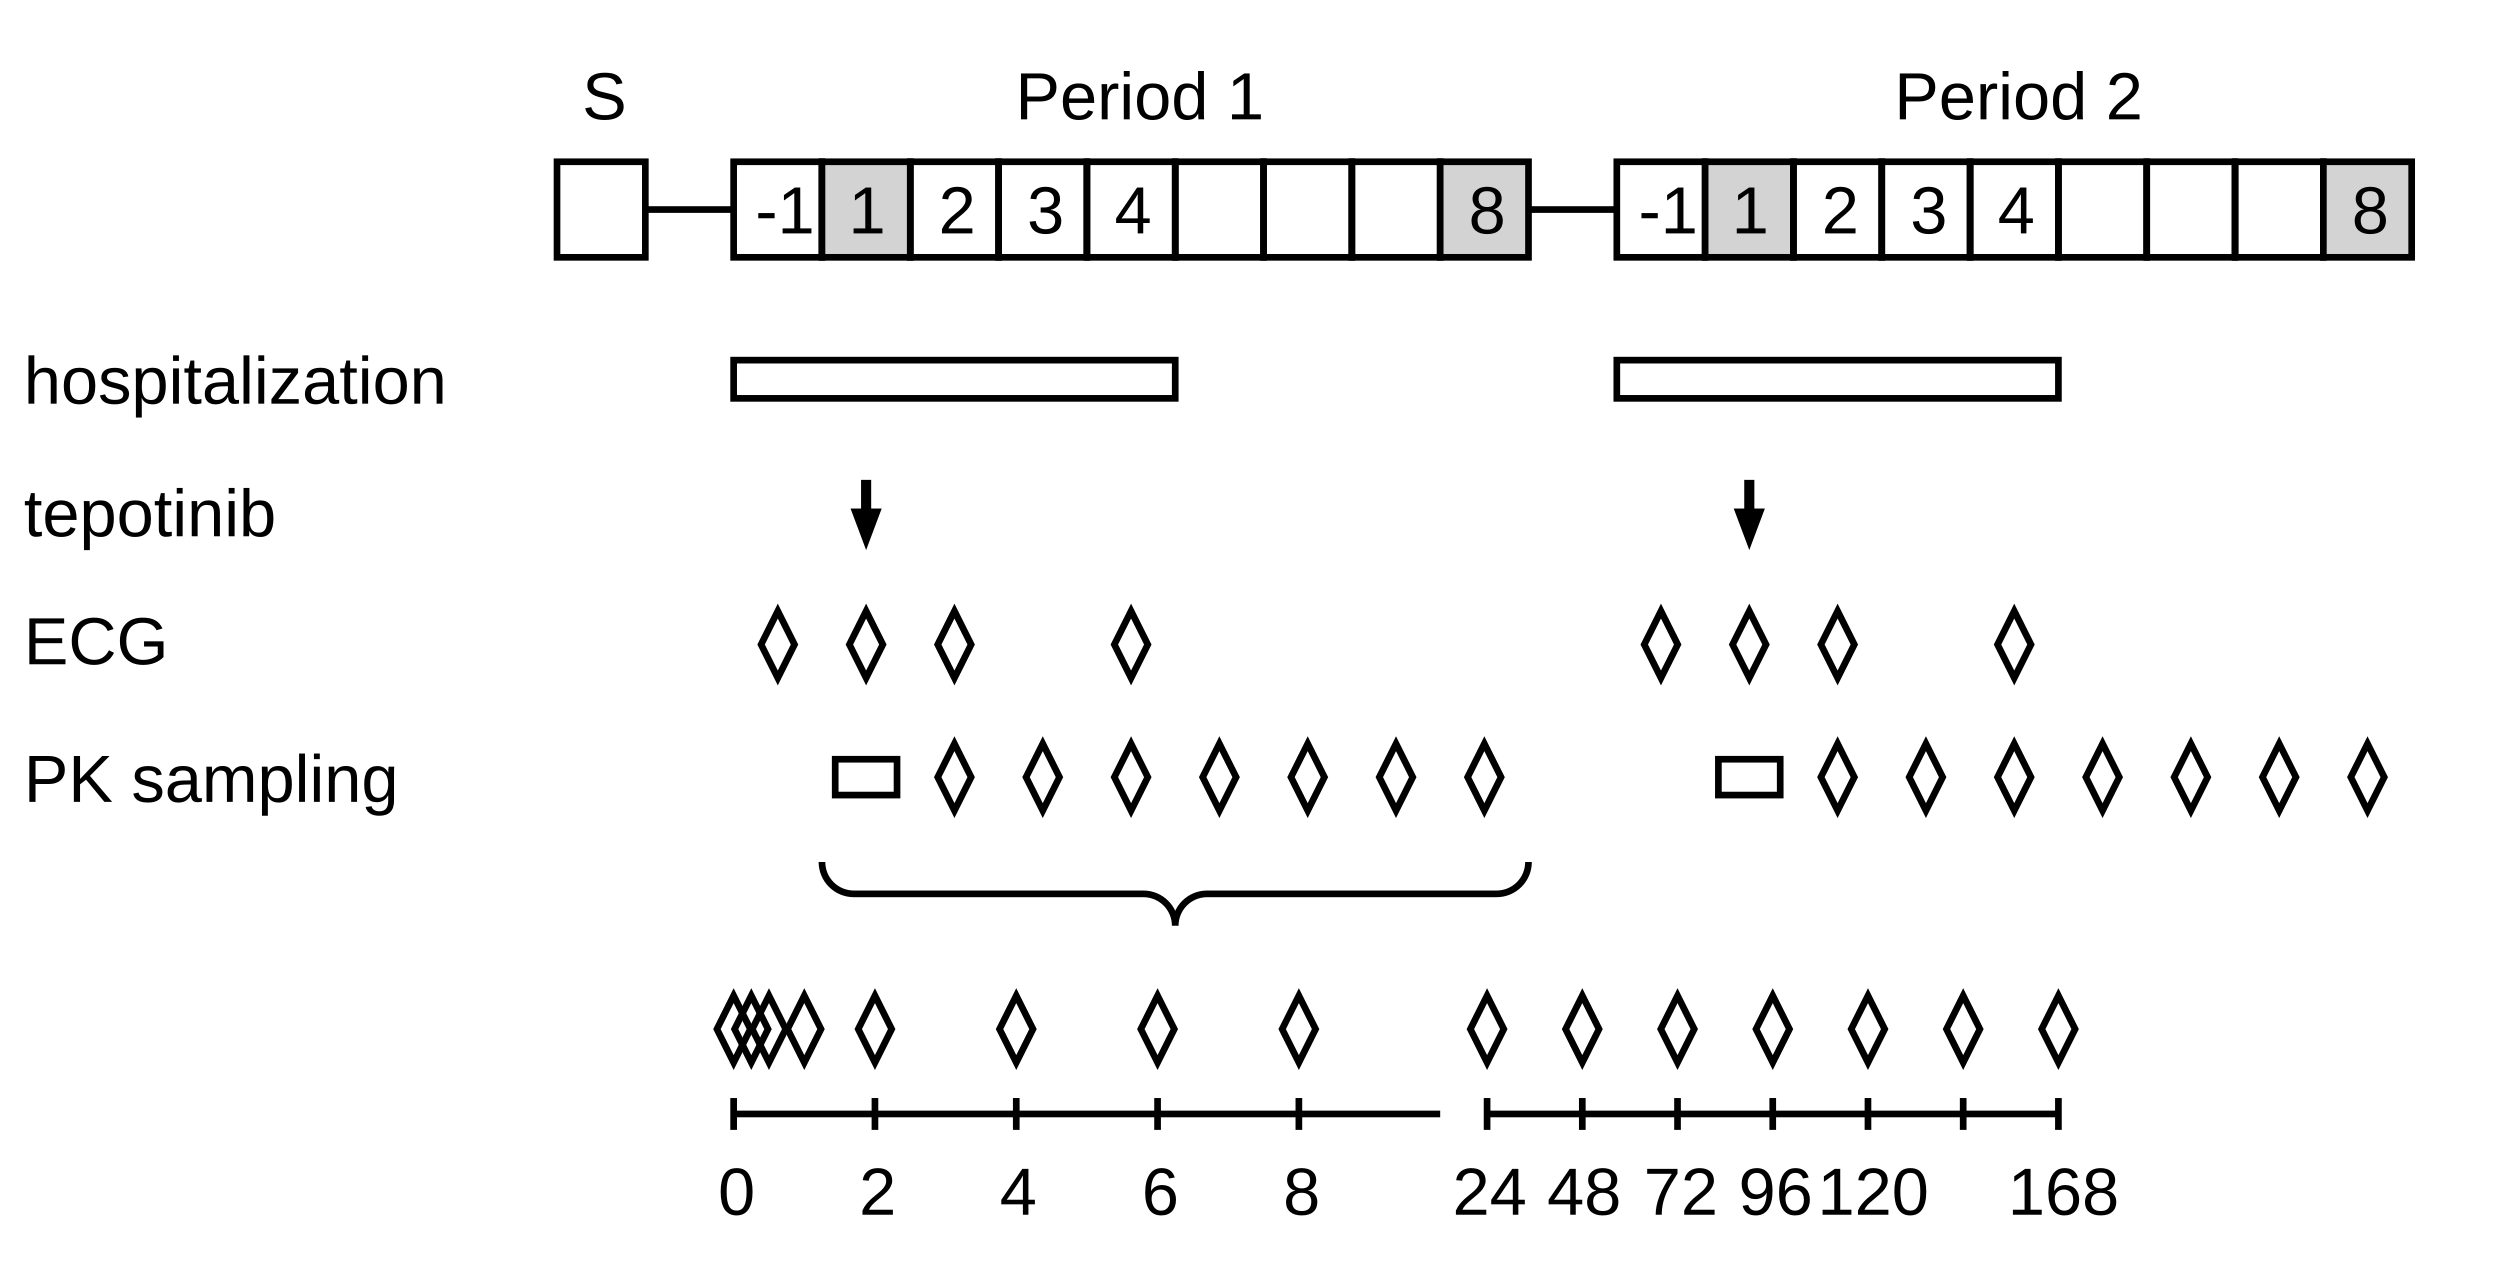
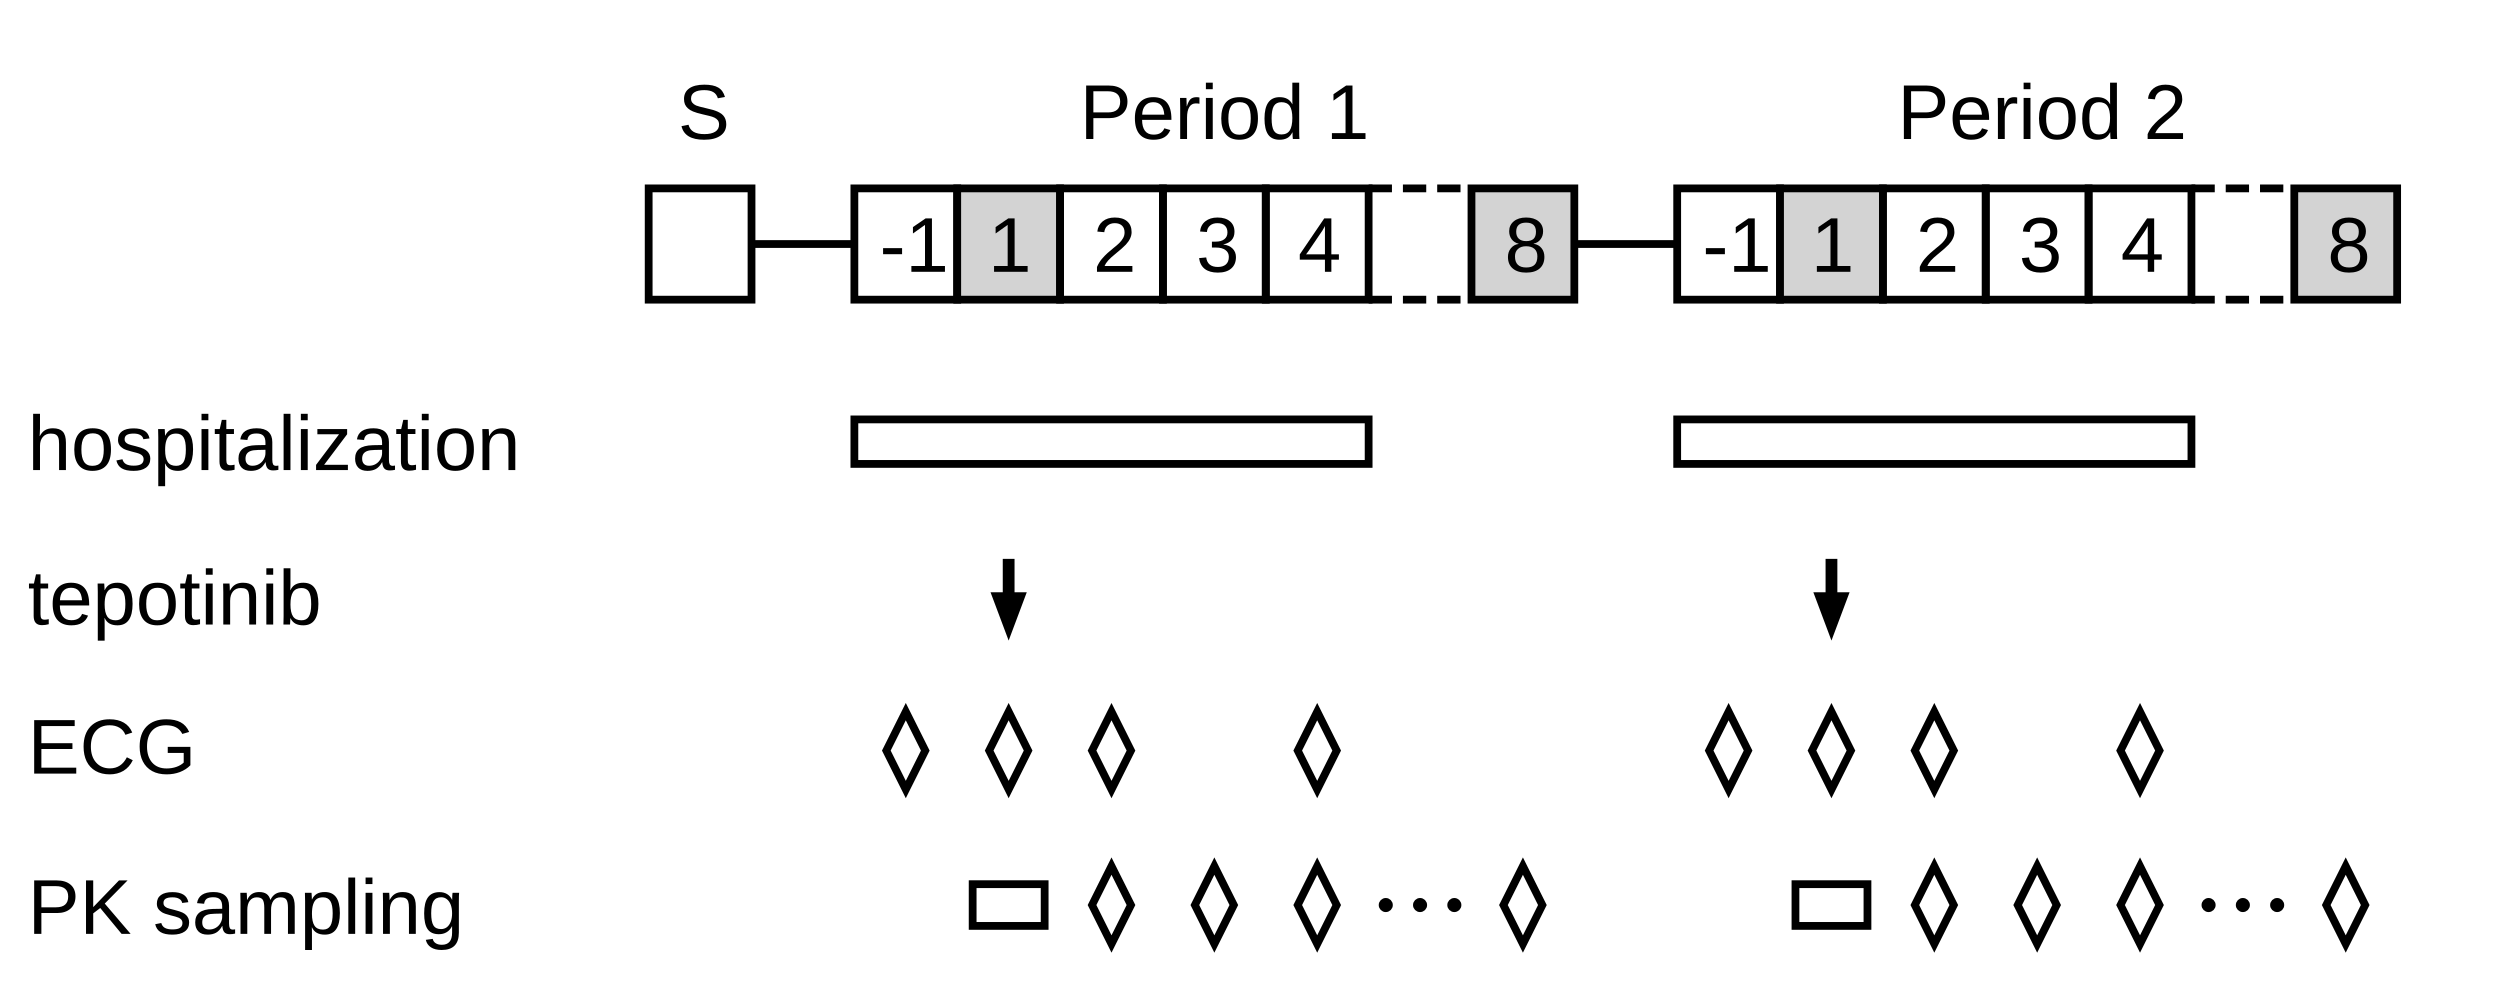
- <svg xmlns="http://www.w3.org/2000/svg" width="524.396" height="265.854">
+ <svg xmlns="http://www.w3.org/2000/svg" width="450.294" height="180.813">
  <style>text {font-family: Arial; font-size: 14px ;}</style>
  <text x="122.111" y="25.032">S</text>
-   <text x="213.005" y="25.032">Period 1</text>
-   <text x="397.343" y="25.032">Period 2</text>
+   <text x="194.479" y="25.032">Period 1</text>
+   <text x="341.767" y="25.032">Period 2</text>
  <rect x="116.837" y="33.932" width="18.525" height="20.043" style="stroke:black;  stroke-width:1.4; fill:none;" />
  <text x="126.1" y="48.964" />
  <line x1="135.362" y1="43.953" x2="153.888" y2="43.953" style="stroke:black; stroke-width:1.4; " />
  <rect x="153.888" y="33.932" width="18.525" height="20.043" style="stroke:black;  stroke-width:1.4; fill:none;" />
  <text x="158.434" y="48.964">-1</text>
  <rect x="172.413" y="33.932" width="18.525" height="20.043" style="stroke:black;  stroke-width:0; fill:lightgray;" />
  <rect x="172.413" y="33.932" width="18.525" height="20.043" style="stroke:black;  stroke-width:1.4; fill:none;" />
  <text x="177.984" y="48.964">1</text>
  <rect x="190.938" y="33.932" width="18.525" height="20.043" style="stroke:black;  stroke-width:1.4; fill:none;" />
  <text x="196.882" y="48.964">2</text>
  <rect x="209.464" y="33.932" width="18.525" height="20.043" style="stroke:black;  stroke-width:1.4; fill:none;" />
  <text x="215.445" y="48.964">3</text>
  <rect x="227.989" y="33.932" width="18.525" height="20.043" style="stroke:black;  stroke-width:1.4; fill:none;" />
  <text x="233.786" y="48.964">4</text>
-   <rect x="246.515" y="33.932" width="18.525" height="20.043" style="stroke:black;  stroke-width:1.4; fill:none;" />
+   <line x1="246.515" y1="33.932" x2="252.69" y2="33.932" style="stroke:black; stroke-width:1.4; stroke-dasharray: 4.2 4.2" />
+   <line x1="246.515" y1="53.975" x2="252.69" y2="53.975" style="stroke:black; stroke-width:1.4; stroke-dasharray: 4.2 4.2" />
+   <text x="249.602" y="48.964" />
+   <line x1="252.69" y1="33.932" x2="258.865" y2="33.932" style="stroke:black; stroke-width:1.4; stroke-dasharray: 4.2 4.2" />
+   <line x1="252.69" y1="53.975" x2="258.865" y2="53.975" style="stroke:black; stroke-width:1.4; stroke-dasharray: 4.2 4.2" />
  <text x="255.777" y="48.964" />
+   <line x1="258.865" y1="33.932" x2="265.04" y2="33.932" style="stroke:black; stroke-width:1.4; stroke-dasharray: 4.2 4.2" />
+   <line x1="258.865" y1="53.975" x2="265.04" y2="53.975" style="stroke:black; stroke-width:1.4; stroke-dasharray: 4.2 4.2" />
+   <text x="261.952" y="48.964" />
+   <rect x="265.04" y="33.932" width="18.525" height="20.043" style="stroke:black;  stroke-width:0; fill:lightgray;" />
  <rect x="265.04" y="33.932" width="18.525" height="20.043" style="stroke:black;  stroke-width:1.4; fill:none;" />
-   <text x="274.303" y="48.964" />
-   <rect x="283.565" y="33.932" width="18.525" height="20.043" style="stroke:black;  stroke-width:1.4; fill:none;" />
-   <text x="292.828" y="48.964" />
-   <rect x="302.091" y="33.932" width="18.525" height="20.043" style="stroke:black;  stroke-width:0; fill:lightgray;" />
+   <text x="271.001" y="48.964">8</text>
+   <line x1="283.565" y1="43.953" x2="302.091" y2="43.953" style="stroke:black; stroke-width:1.4; " />
  <rect x="302.091" y="33.932" width="18.525" height="20.043" style="stroke:black;  stroke-width:1.4; fill:none;" />
-   <text x="308.052" y="48.964">8</text>
-   <line x1="320.616" y1="43.953" x2="339.142" y2="43.953" style="stroke:black; stroke-width:1.4; " />
+   <text x="306.637" y="48.964">-1</text>
+   <rect x="320.616" y="33.932" width="18.525" height="20.043" style="stroke:black;  stroke-width:0; fill:lightgray;" />
+   <rect x="320.616" y="33.932" width="18.525" height="20.043" style="stroke:black;  stroke-width:1.4; fill:none;" />
+   <text x="326.188" y="48.964">1</text>
  <rect x="339.142" y="33.932" width="18.525" height="20.043" style="stroke:black;  stroke-width:1.4; fill:none;" />
-   <text x="343.688" y="48.964">-1</text>
-   <rect x="357.667" y="33.932" width="18.525" height="20.043" style="stroke:black;  stroke-width:0; fill:lightgray;" />
+   <text x="345.085" y="48.964">2</text>
  <rect x="357.667" y="33.932" width="18.525" height="20.043" style="stroke:black;  stroke-width:1.4; fill:none;" />
-   <text x="363.238" y="48.964">1</text>
+   <text x="363.648" y="48.964">3</text>
  <rect x="376.192" y="33.932" width="18.525" height="20.043" style="stroke:black;  stroke-width:1.4; fill:none;" />
-   <text x="382.136" y="48.964">2</text>
-   <rect x="394.718" y="33.932" width="18.525" height="20.043" style="stroke:black;  stroke-width:1.4; fill:none;" />
-   <text x="400.699" y="48.964">3</text>
+   <text x="381.989" y="48.964">4</text>
+   <line x1="394.718" y1="33.932" x2="400.893" y2="33.932" style="stroke:black; stroke-width:1.4; stroke-dasharray: 4.2 4.2" />
+   <line x1="394.718" y1="53.975" x2="400.893" y2="53.975" style="stroke:black; stroke-width:1.4; stroke-dasharray: 4.2 4.2" />
+   <text x="397.805" y="48.964" />
+   <line x1="400.893" y1="33.932" x2="407.068" y2="33.932" style="stroke:black; stroke-width:1.4; stroke-dasharray: 4.2 4.2" />
+   <line x1="400.893" y1="53.975" x2="407.068" y2="53.975" style="stroke:black; stroke-width:1.4; stroke-dasharray: 4.2 4.2" />
+   <text x="403.98" y="48.964" />
+   <line x1="407.068" y1="33.932" x2="413.243" y2="33.932" style="stroke:black; stroke-width:1.4; stroke-dasharray: 4.2 4.2" />
+   <line x1="407.068" y1="53.975" x2="413.243" y2="53.975" style="stroke:black; stroke-width:1.4; stroke-dasharray: 4.2 4.2" />
+   <text x="410.156" y="48.964" />
+   <rect x="413.243" y="33.932" width="18.525" height="20.043" style="stroke:black;  stroke-width:0; fill:lightgray;" />
  <rect x="413.243" y="33.932" width="18.525" height="20.043" style="stroke:black;  stroke-width:1.4; fill:none;" />
-   <text x="419.04" y="48.964">4</text>
-   <rect x="431.769" y="33.932" width="18.525" height="20.043" style="stroke:black;  stroke-width:1.4; fill:none;" />
-   <text x="441.031" y="48.964" />
-   <rect x="450.294" y="33.932" width="18.525" height="20.043" style="stroke:black;  stroke-width:1.4; fill:none;" />
-   <text x="459.557" y="48.964" />
-   <rect x="468.819" y="33.932" width="18.525" height="20.043" style="stroke:black;  stroke-width:1.4; fill:none;" />
-   <text x="478.082" y="48.964" />
-   <rect x="487.345" y="33.932" width="18.525" height="20.043" style="stroke:black;  stroke-width:0; fill:lightgray;" />
-   <rect x="487.345" y="33.932" width="18.525" height="20.043" style="stroke:black;  stroke-width:1.4; fill:none;" />
-   <text x="493.306" y="48.964">8</text>
+   <text x="419.204" y="48.964">8</text>
  <text x="5" y="84.673">hospitalization</text>
  <rect x="153.888" y="75.543" width="92.627" height="8.017" style="stroke:black;  stroke-width:1.4; fill:none;" />
-   <rect x="339.142" y="75.543" width="92.627" height="8.017" style="stroke:black;  stroke-width:1.4; fill:none;" />
+   <rect x="302.091" y="75.543" width="92.627" height="8.017" style="stroke:black;  stroke-width:1.4; fill:none;" />
  <text x="5" y="112.494">tepotinib</text>
  <path d="M181.315, 107.373 L181.315, 101.36 L182.037, 101.36 L182.037, 107.373 L183.931, 107.373 L181.676, 113.386 L179.421, 107.373 L181.315, 107.373 Z" style="stroke: black; fill: black; stroke-width:1.4; " />
-   <path d="M366.569, 107.373 L366.569, 101.36 L367.29, 101.36 L367.29, 107.373 L369.185, 107.373 L366.93, 113.386 L364.675, 107.373 L366.569, 107.373 Z" style="stroke: black; fill: black; stroke-width:1.4; " />
+   <path d="M329.518, 107.373 L329.518, 101.36 L330.24, 101.36 L330.24, 107.373 L332.134, 107.373 L329.879, 113.386 L327.624, 107.373 L329.518, 107.373 Z" style="stroke: black; fill: black; stroke-width:1.4; " />
  <text x="5" y="139.339">ECG</text>
  <path d="M159.643, 135.193 L163.15, 128.178 L166.658, 135.193 L163.15, 142.208 L159.643, 135.193 Z" style="stroke: black; fill: none; stroke-width:1.4; " />
  <path d="M178.168, 135.193 L181.676, 128.178 L185.183, 135.193 L181.676, 142.208 L178.168, 135.193 Z" style="stroke: black; fill: none; stroke-width:1.4; " />
  <path d="M196.694, 135.193 L200.201, 128.178 L203.709, 135.193 L200.201, 142.208 L196.694, 135.193 Z" style="stroke: black; fill: none; stroke-width:1.4; " />
  <path d="M233.744, 135.193 L237.252, 128.178 L240.759, 135.193 L237.252, 142.208 L233.744, 135.193 Z" style="stroke: black; fill: none; stroke-width:1.4; " />
+   <path d="M307.846, 135.193 L311.354, 128.178 L314.861, 135.193 L311.354, 142.208 L307.846, 135.193 Z" style="stroke: black; fill: none; stroke-width:1.4; " />
+   <path d="M326.371, 135.193 L329.879, 128.178 L333.386, 135.193 L329.879, 142.208 L326.371, 135.193 Z" style="stroke: black; fill: none; stroke-width:1.4; " />
  <path d="M344.897, 135.193 L348.404, 128.178 L351.912, 135.193 L348.404, 142.208 L344.897, 135.193 Z" style="stroke: black; fill: none; stroke-width:1.4; " />
-   <path d="M363.422, 135.193 L366.93, 128.178 L370.437, 135.193 L366.93, 142.208 L363.422, 135.193 Z" style="stroke: black; fill: none; stroke-width:1.4; " />
  <path d="M381.948, 135.193 L385.455, 128.178 L388.963, 135.193 L385.455, 142.208 L381.948, 135.193 Z" style="stroke: black; fill: none; stroke-width:1.4; " />
-   <path d="M418.998, 135.193 L422.506, 128.178 L426.013, 135.193 L422.506, 142.208 L418.998, 135.193 Z" style="stroke: black; fill: none; stroke-width:1.4; " />
  <text x="5" y="168.201">PK sampling</text>
  <path d="M175.192, 166.772 L175.192, 159.256 L188.16, 159.256 L188.16, 166.772 L175.192, 166.772 Z" style="stroke: black; fill: none; stroke-width:1.4; " />
  <path d="M196.694, 163.014 L200.201, 155.999 L203.709, 163.014 L200.201, 170.029 L196.694, 163.014 Z" style="stroke: black; fill: none; stroke-width:1.4; " />
  <path d="M215.219, 163.014 L218.727, 155.999 L222.234, 163.014 L218.727, 170.029 L215.219, 163.014 Z" style="stroke: black; fill: none; stroke-width:1.4; " />
  <path d="M233.744, 163.014 L237.252, 155.999 L240.759, 163.014 L237.252, 170.029 L233.744, 163.014 Z" style="stroke: black; fill: none; stroke-width:1.4; " />
-   <path d="M252.27, 163.014 L255.777, 155.999 L259.285, 163.014 L255.777, 170.029 L252.27, 163.014 Z" style="stroke: black; fill: none; stroke-width:1.4; " />
+   <circle cx="249.602" cy="163.014" r="0.668" style="stroke:black;  stroke-width:1.2; fill:black;" />
+   <circle cx="255.777" cy="163.014" r="0.668" style="stroke:black;  stroke-width:1.2; fill:black;" />
+   <circle cx="261.952" cy="163.014" r="0.668" style="stroke:black;  stroke-width:1.2; fill:black;" />
  <path d="M270.795, 163.014 L274.303, 155.999 L277.81, 163.014 L274.303, 170.029 L270.795, 163.014 Z" style="stroke: black; fill: none; stroke-width:1.4; " />
-   <path d="M289.321, 163.014 L292.828, 155.999 L296.336, 163.014 L292.828, 170.029 L289.321, 163.014 Z" style="stroke: black; fill: none; stroke-width:1.4; " />
-   <path d="M307.846, 163.014 L311.354, 155.999 L314.861, 163.014 L311.354, 170.029 L307.846, 163.014 Z" style="stroke: black; fill: none; stroke-width:1.4; " />
-   <path d="M360.446, 166.772 L360.446, 159.256 L373.414, 159.256 L373.414, 166.772 L360.446, 166.772 Z" style="stroke: black; fill: none; stroke-width:1.4; " />
+   <path d="M323.395, 166.772 L323.395, 159.256 L336.363, 159.256 L336.363, 166.772 L323.395, 166.772 Z" style="stroke: black; fill: none; stroke-width:1.4; " />
+   <path d="M344.897, 163.014 L348.404, 155.999 L351.912, 163.014 L348.404, 170.029 L344.897, 163.014 Z" style="stroke: black; fill: none; stroke-width:1.4; " />
+   <path d="M363.422, 163.014 L366.93, 155.999 L370.437, 163.014 L366.93, 170.029 L363.422, 163.014 Z" style="stroke: black; fill: none; stroke-width:1.4; " />
  <path d="M381.948, 163.014 L385.455, 155.999 L388.963, 163.014 L385.455, 170.029 L381.948, 163.014 Z" style="stroke: black; fill: none; stroke-width:1.4; " />
-   <path d="M400.473, 163.014 L403.98, 155.999 L407.488, 163.014 L403.98, 170.029 L400.473, 163.014 Z" style="stroke: black; fill: none; stroke-width:1.4; " />
+   <circle cx="397.805" cy="163.014" r="0.668" style="stroke:black;  stroke-width:1.2; fill:black;" />
+   <circle cx="403.98" cy="163.014" r="0.668" style="stroke:black;  stroke-width:1.2; fill:black;" />
+   <circle cx="410.156" cy="163.014" r="0.668" style="stroke:black;  stroke-width:1.2; fill:black;" />
  <path d="M418.998, 163.014 L422.506, 155.999 L426.013, 163.014 L422.506, 170.029 L418.998, 163.014 Z" style="stroke: black; fill: none; stroke-width:1.4; " />
-   <path d="M437.524, 163.014 L441.031, 155.999 L444.539, 163.014 L441.031, 170.029 L437.524, 163.014 Z" style="stroke: black; fill: none; stroke-width:1.4; " />
-   <path d="M456.049, 163.014 L459.557, 155.999 L463.064, 163.014 L459.557, 170.029 L456.049, 163.014 Z" style="stroke: black; fill: none; stroke-width:1.4; " />
-   <path d="M474.575, 163.014 L478.082, 155.999 L481.59, 163.014 L478.082, 170.029 L474.575, 163.014 Z" style="stroke: black; fill: none; stroke-width:1.4; " />
-   <path d="M493.1, 163.014 L496.607, 155.999 L500.115, 163.014 L496.607, 170.029 L493.1, 163.014 Z" style="stroke: black; fill: none; stroke-width:1.4; " />
-   <path d="M172.413, 180.813 A6.681, 6.681, 0, 0 0 179.094, 187.494 L239.834, 187.494 A6.681, 6.681 0, 0 1 246.515, 194.175 A6.681, 6.681, 0, 0 1 253.196, 187.494 L313.935, 187.494 A6.681, 6.681 0, 0 0 320.616, 180.813 " style="stroke: black; stroke-width:1.4; fill:none" />
-   <path d="M150.38, 215.863 L153.888, 208.848 L157.395, 215.863 L153.888, 222.879 L150.38, 215.863 Z" style="stroke: black; fill: none; stroke-width:1.4; " />
-   <path d="M154.085, 215.863 L157.593, 208.848 L161.1, 215.863 L157.593, 222.879 L154.085, 215.863 Z" style="stroke: black; fill: none; stroke-width:1.4; " />
-   <path d="M157.79, 215.863 L161.298, 208.848 L164.805, 215.863 L161.298, 222.879 L157.79, 215.863 Z" style="stroke: black; fill: none; stroke-width:1.4; " />
-   <path d="M165.2, 215.863 L168.708, 208.848 L172.216, 215.863 L168.708, 222.879 L165.2, 215.863 Z" style="stroke: black; fill: none; stroke-width:1.4; " />
-   <path d="M180.021, 215.863 L183.528, 208.848 L187.036, 215.863 L183.528, 222.879 L180.021, 215.863 Z" style="stroke: black; fill: none; stroke-width:1.4; " />
-   <path d="M209.661, 215.863 L213.169, 208.848 L216.676, 215.863 L213.169, 222.879 L209.661, 215.863 Z" style="stroke: black; fill: none; stroke-width:1.4; " />
-   <path d="M239.302, 215.863 L242.81, 208.848 L246.317, 215.863 L242.81, 222.879 L239.302, 215.863 Z" style="stroke: black; fill: none; stroke-width:1.4; " />
-   <path d="M268.943, 215.863 L272.45, 208.848 L275.958, 215.863 L272.45, 222.879 L268.943, 215.863 Z" style="stroke: black; fill: none; stroke-width:1.4; " />
-   <path d="M308.42, 215.863 L311.928, 208.848 L315.435, 215.863 L311.928, 222.879 L308.42, 215.863 Z" style="stroke: black; fill: none; stroke-width:1.4; " />
-   <path d="M328.394, 215.863 L331.901, 208.848 L335.409, 215.863 L331.901, 222.879 L328.394, 215.863 Z" style="stroke: black; fill: none; stroke-width:1.4; " />
-   <path d="M348.367, 215.863 L351.875, 208.848 L355.382, 215.863 L351.875, 222.879 L348.367, 215.863 Z" style="stroke: black; fill: none; stroke-width:1.4; " />
-   <path d="M368.341, 215.863 L371.848, 208.848 L375.356, 215.863 L371.848, 222.879 L368.341, 215.863 Z" style="stroke: black; fill: none; stroke-width:1.4; " />
-   <path d="M388.314, 215.863 L391.822, 208.848 L395.329, 215.863 L391.822, 222.879 L388.314, 215.863 Z" style="stroke: black; fill: none; stroke-width:1.4; " />
-   <path d="M408.288, 215.863 L411.795, 208.848 L415.303, 215.863 L411.795, 222.879 L408.288, 215.863 Z" style="stroke: black; fill: none; stroke-width:1.4; " />
-   <path d="M428.261, 215.863 L431.769, 208.848 L435.276, 215.863 L431.769, 222.879 L428.261, 215.863 Z" style="stroke: black; fill: none; stroke-width:1.4; " />
-   <line x1="153.888" y1="233.663" x2="302.091" y2="233.663" style="stroke:black; stroke-width:1.4; " />
-   <line x1="153.888" y1="230.322" x2="153.888" y2="237.003" style="stroke:black; stroke-width:1.4; " />
-   <text x="150.62" y="254.803">0</text>
-   <line x1="183.528" y1="230.322" x2="183.528" y2="237.003" style="stroke:black; stroke-width:1.4; " />
-   <text x="180.209" y="254.803">2</text>
-   <line x1="213.169" y1="230.322" x2="213.169" y2="237.003" style="stroke:black; stroke-width:1.4; " />
-   <text x="209.703" y="254.803">4</text>
-   <line x1="242.81" y1="230.322" x2="242.81" y2="237.003" style="stroke:black; stroke-width:1.4; " />
-   <text x="239.501" y="254.803">6</text>
-   <line x1="272.45" y1="230.322" x2="272.45" y2="237.003" style="stroke:black; stroke-width:1.4; " />
-   <text x="269.148" y="254.803">8</text>
-   <line x1="311.928" y1="233.663" x2="431.769" y2="233.663" style="stroke:black; stroke-width:1.4; " />
-   <line x1="311.928" y1="230.322" x2="311.928" y2="237.003" style="stroke:black; stroke-width:1.4; " />
-   <text x="304.685" y="254.803">24</text>
-   <line x1="331.901" y1="230.322" x2="331.901" y2="237.003" style="stroke:black; stroke-width:1.4; " />
-   <text x="324.512" y="254.803">48</text>
-   <line x1="351.875" y1="230.322" x2="351.875" y2="237.003" style="stroke:black; stroke-width:1.4; " />
-   <text x="344.789" y="254.803">72</text>
-   <line x1="371.848" y1="230.322" x2="371.848" y2="237.003" style="stroke:black; stroke-width:1.4; " />
-   <text x="364.674" y="254.803">96</text>
-   <line x1="391.822" y1="230.322" x2="391.822" y2="237.003" style="stroke:black; stroke-width:1.4; " />
-   <text x="381.24" y="254.803">120</text>
-   <line x1="411.795" y1="230.322" x2="411.795" y2="237.003" style="stroke:black; stroke-width:1.4; " />
-   <line x1="431.769" y1="230.322" x2="431.769" y2="237.003" style="stroke:black; stroke-width:1.4; " />
-   <text x="421.159" y="254.803">168</text>
</svg>
